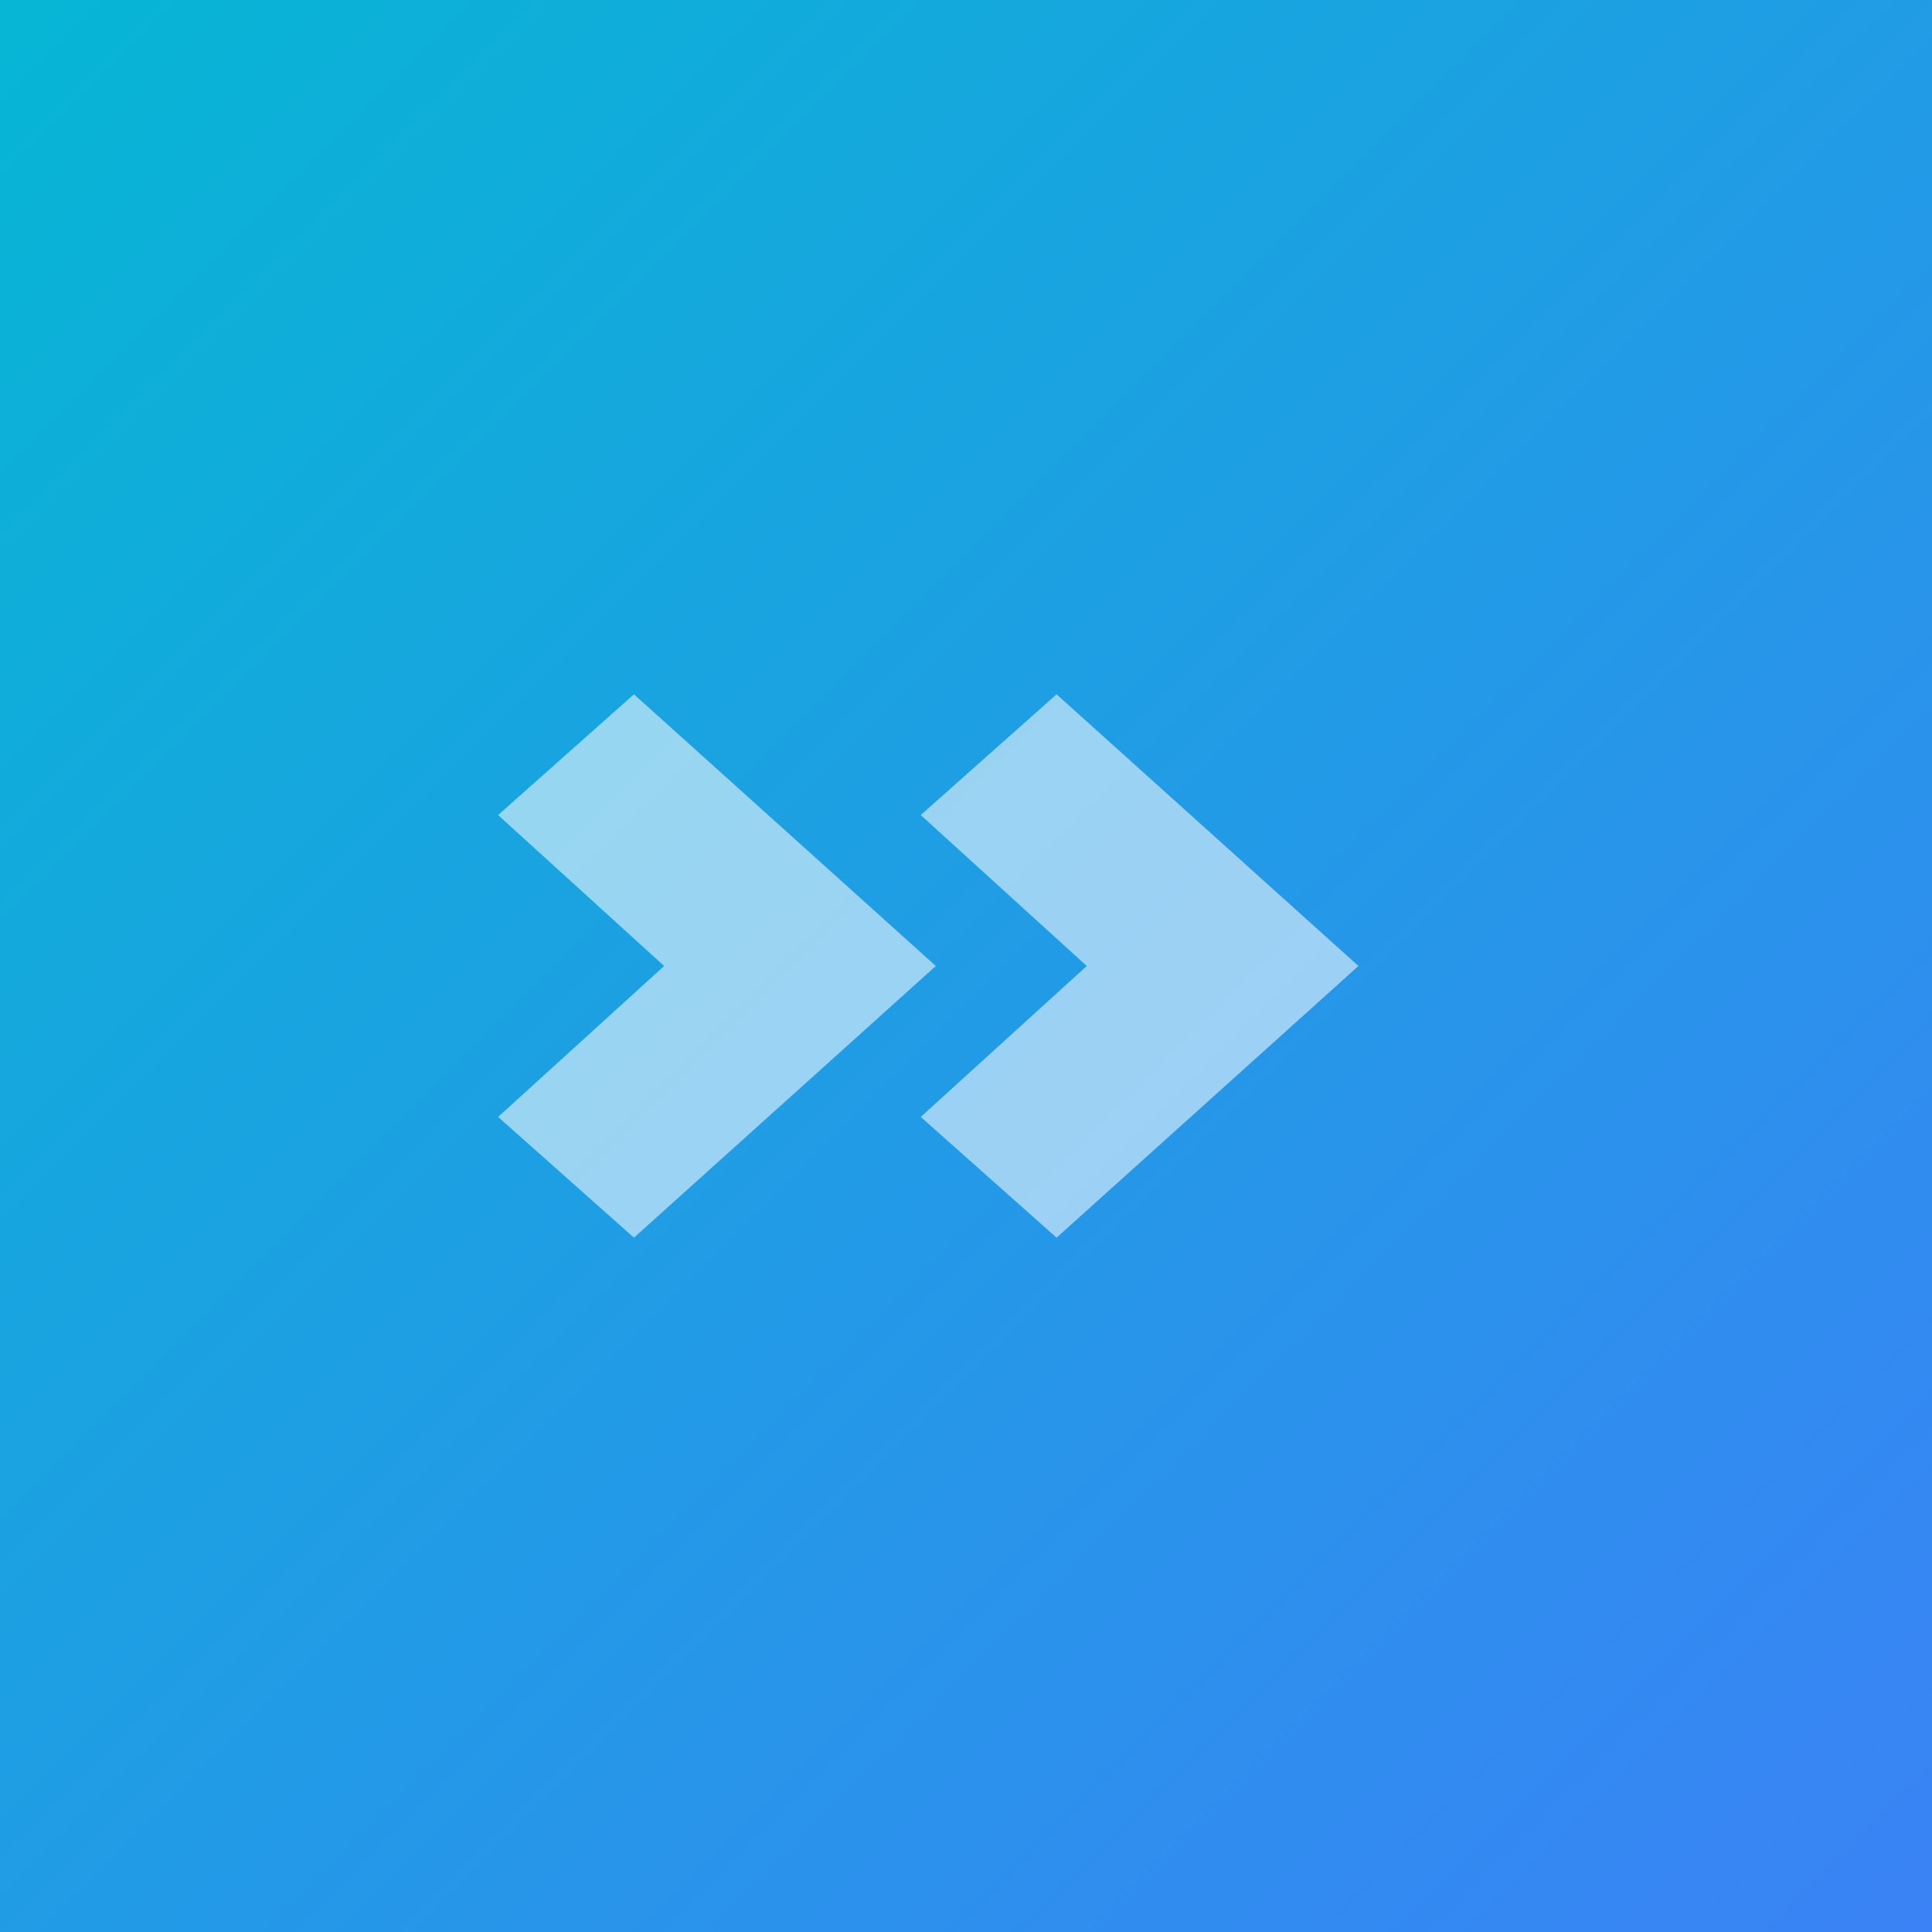
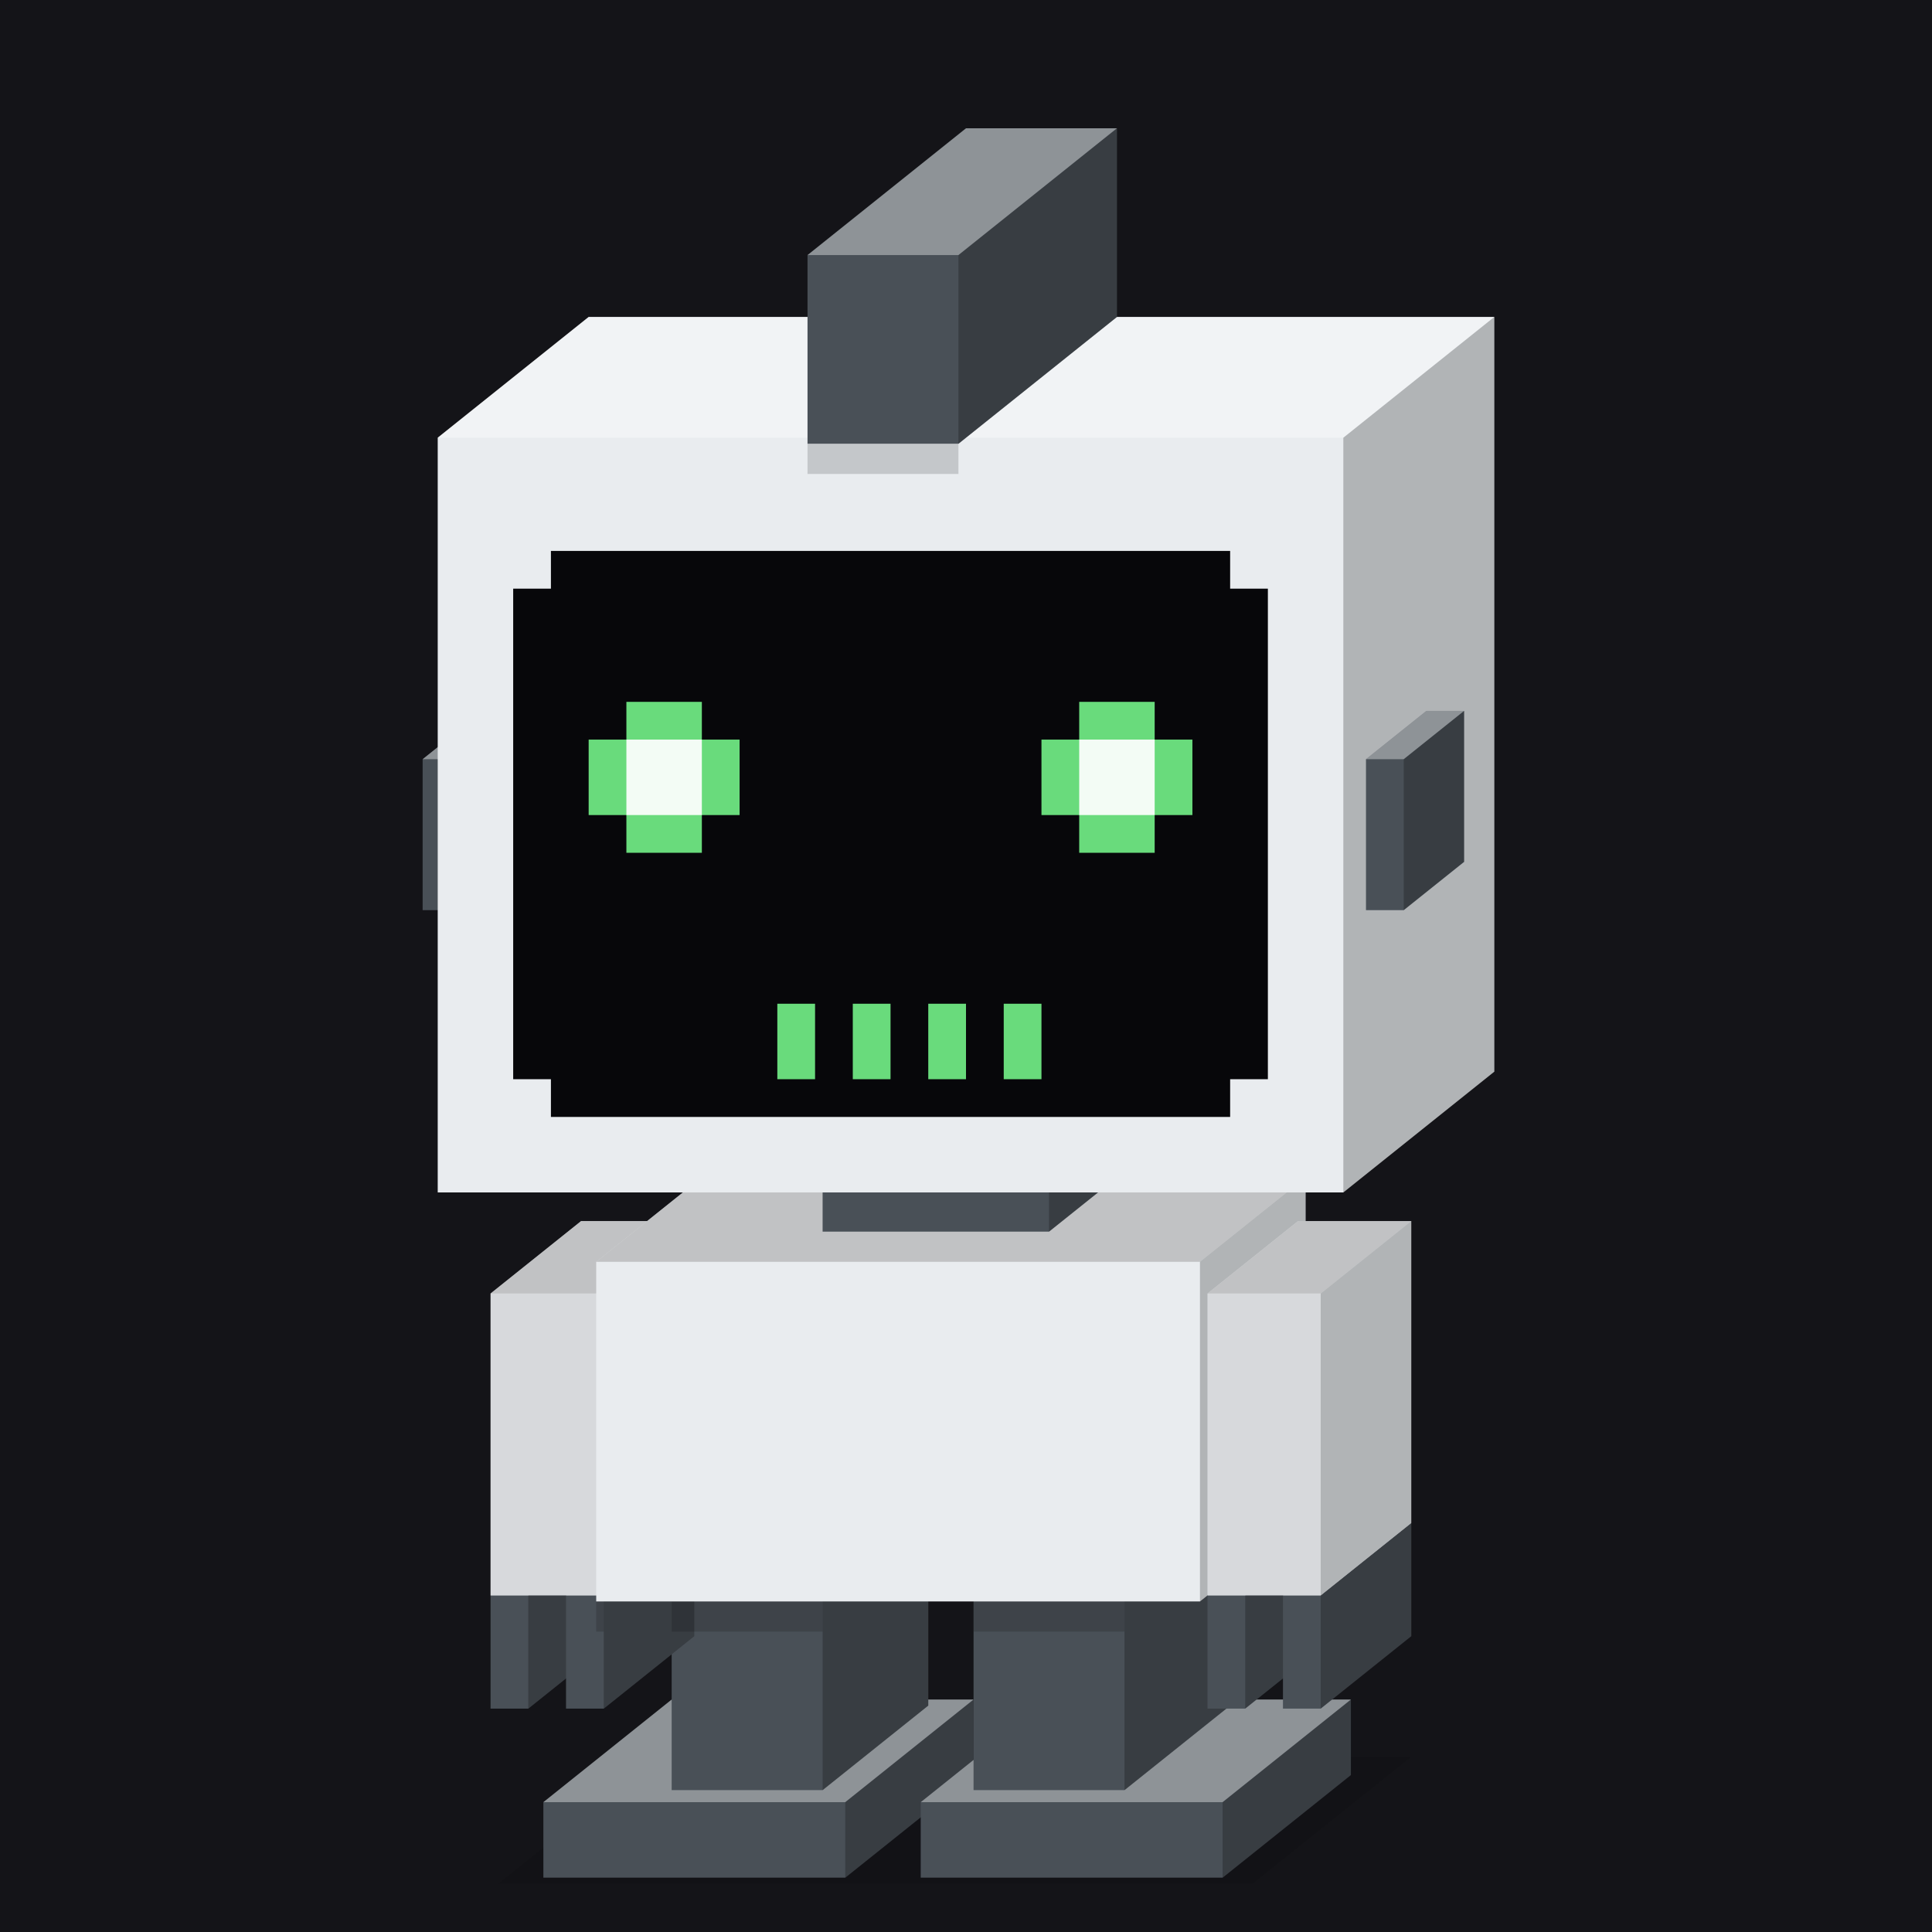
- <svg xmlns="http://www.w3.org/2000/svg" viewBox="0 0 256 256" width="256" height="256" role="img" aria-label="Avatar 09">
+ <svg xmlns="http://www.w3.org/2000/svg" viewBox="0 0 128 128" fill="none" shape-rendering="auto" aria-hidden="true">
  <defs>
-     <linearGradient id="g09" x1="0" y1="0" x2="1" y2="1">
-       <stop offset="0" stop-color="#06b6d4" />
-       <stop offset="1" stop-color="#3b82f6" />
-     </linearGradient>
+     <g id="eyes-round-f548d68f">
+       <path d="M12.5 2.5h5V5H20v5h-2.5v2.5h-5V10H10V5h2.5Z" fill="#69db7c" />
+       <path fill="#ffffff" fill-opacity=".92" d="M12.5 5h5v5h-5z" />
+       <path d="M42.5 2.5h5V5H50v5h-2.5v2.5h-5V10H40V5h2.5Z" fill="#69db7c" />
+       <path fill="#ffffff" fill-opacity=".92" d="M42.5 5h5v5h-5z" />
+     </g>
+     <g id="mouth-grill-f548d68f">
+       <path fill="#69db7c" d="M22.5 2.5H25v5h-2.5zm5 0H30v5h-2.5zm5 0H35v5h-2.5zm5 0H40v5h-2.5z" />
+     </g>
+     <g id="animation-none-f548d68f" />
+     <g id="top-fin-f548d68f">
+       <path fill="#000000" fill-opacity=".16" d="M53.5 29.4h10v2h-10z" />
+       <path d="M53.5 16.9h10v12.5h-10Zm0 0h10L74 8.5H64Zm10 0L74 8.5V21l-10.5 8.4Z" fill="#495057" />
+       <path d="M53.5 16.9h10L74 8.5H64Z" fill="#ffffff" fill-opacity=".38" />
+       <path d="M63.5 16.9 74 8.5V21l-10.5 8.4Z" fill="#000000" fill-opacity=".24" />
+     </g>
+     <clipPath id="clip-f548d68f">
+       <rect width="128" height="128" rx="0" ry="0" />
+     </clipPath>
  </defs>
-   <rect width="256" height="256" fill="url(#g09)" />
-   <g fill="rgba(255,255,255,0.55)">
-     <path d="M84 92 l40 36 l-40 36 l-18 -16 l22 -20 l-22 -20 Z" />
-     <path d="M140 92 l40 36 l-40 36 l-18 -16 l22 -20 l-22 -20 Z" />
+   <g clip-path="url(#clip-f548d68f)">
+     <rect width="128" height="128" fill="#141418" />
+     <path d="M33 124.8h50l10.5-8.4h-50Z" fill="#000000" fill-opacity=".08" />
+     <path d="M36 119.4h20v5H36Zm0 0h20l8.5-6.8h-20Zm20 0 8.5-6.8v5l-8.5 6.8Z" fill="#495057" />
+     <path d="M36 119.4h20l8.5-6.8h-20Z" fill="#ffffff" fill-opacity=".38" />
+     <path d="m56 119.4 8.5-6.8v5l-8.5 6.8Z" fill="#000000" fill-opacity=".24" />
+     <path d="M61 119.4h20v5H61Zm0 0h20l8.5-6.8h-20Zm20 0 8.5-6.8v5l-8.5 6.8Z" fill="#495057" />
+     <path d="M61 119.4h20l8.5-6.8h-20Z" fill="#ffffff" fill-opacity=".38" />
+     <path d="m81 119.4 8.5-6.8v5l-8.5 6.8Z" fill="#000000" fill-opacity=".24" />
+     <path d="M44.5 101.1h10v17.5h-10Zm0 0h10l7-5.6h-10Zm10 0 7-5.6V113l-7 5.6Z" fill="#495057" />
+     <path d="M44.5 101.1h10l7-5.6h-10Z" fill="#ffffff" fill-opacity=".38" />
+     <path d="m54.5 101.1 7-5.6V113l-7 5.6Z" fill="#000000" fill-opacity=".24" />
+     <path d="M64.5 101.1h10v17.5h-10Zm0 0h10l7-5.6h-10Zm10 0 7-5.6V113l-7 5.6Z" fill="#495057" />
+     <path d="M64.5 101.1h10l7-5.6h-10Z" fill="#ffffff" fill-opacity=".38" />
+     <path d="m74.5 101.1 7-5.6V113l-7 5.6Z" fill="#000000" fill-opacity=".24" />
+     <g class="vb-upper">
+       <path fill="#000000" fill-opacity=".16" d="M64.5 106.1h10v2h-10z" />
+       <path d="M32.5 105.7H35v7.5h-2.5Zm0 0H35l6-4.8h-2.5Zm2.5 0 6-4.8v7.5l-6 4.8Z" fill="#495057" />
+       <path d="M32.5 105.7H35l6-4.8h-2.5Z" fill="#ffffff" fill-opacity=".38" />
+       <path d="m35 105.7 6-4.8v7.5l-6 4.8Z" fill="#000000" fill-opacity=".24" />
+       <path d="M37.5 105.7H40v7.5h-2.5Zm0 0H40l6-4.8h-2.5Zm2.5 0 6-4.8v7.5l-6 4.8Z" fill="#495057" />
+       <path d="M37.5 105.7H40l6-4.8h-2.5Z" fill="#ffffff" fill-opacity=".38" />
+       <path d="m40 105.7 6-4.8v7.5l-6 4.8Z" fill="#000000" fill-opacity=".24" />
+       <path fill="#000000" fill-opacity=".16" d="M39.5 106.1h.5v2h-.5z" />
+       <path d="M32.5 85.7H40v20h-7.5Zm0 0H40l6-4.8h-7.5Z" fill="#e9ecef" />
+       <path d="M32.5 85.7H40l6-4.8h-7.5Z" fill="#ffffff" fill-opacity=".38" />
+       <path d="M32.5 85.7H40v20h-7.5Z" fill="#000000" fill-opacity=".08" />
+       <path d="M32.5 85.7H40l6-4.8h-7.5Z" fill="#000000" fill-opacity=".2" />
+       <path fill="#000000" fill-opacity=".16" d="M44.5 106.1h10v2h-10z" />
+       <path d="M39.5 83.6h40v22.5h-40Zm0 0h40l7-5.6h-40Zm40 0 7-5.6v22.5l-7 5.6Z" fill="#e9ecef" />
+       <path d="M39.5 83.6h40l7-5.6h-40Z" fill="#ffffff" fill-opacity=".38" />
+       <path d="m79.5 83.6 7-5.6v22.5l-7 5.6Z" fill="#000000" fill-opacity=".24" />
+       <path d="M39.5 83.6h40l7-5.6h-40Z" fill="#000000" fill-opacity=".2" />
+       <path d="M80 105.7h2.5v7.5H80Zm0 0h2.5l6-4.8H86Zm2.5 0 6-4.8v7.5l-6 4.8Z" fill="#495057" />
+       <path d="M80 105.7h2.5l6-4.8H86Z" fill="#ffffff" fill-opacity=".38" />
+       <path d="m82.5 105.7 6-4.8v7.5l-6 4.8Z" fill="#000000" fill-opacity=".24" />
+       <path d="M85 105.7h2.5v7.5H85Zm0 0h2.5l6-4.8H91Zm2.5 0 6-4.8v7.5l-6 4.8Z" fill="#495057" />
+       <path d="M85 105.7h2.5l6-4.8H91Z" fill="#ffffff" fill-opacity=".38" />
+       <path d="m87.5 105.7 6-4.8v7.5l-6 4.8Z" fill="#000000" fill-opacity=".24" />
+       <path d="M80 85.7h7.5v20H80Zm0 0h7.5l6-4.8H86Zm7.5 0 6-4.8v20l-6 4.8Z" fill="#e9ecef" />
+       <path d="M80 85.7h7.5l6-4.8H86Z" fill="#ffffff" fill-opacity=".38" />
+       <path d="m87.5 85.7 6-4.8v20l-6 4.8Z" fill="#000000" fill-opacity=".24" />
+       <path d="M80 85.7h7.5v20H80Z" fill="#000000" fill-opacity=".08" />
+       <path d="M80 85.7h7.5l6-4.8H86Z" fill="#000000" fill-opacity=".2" />
+       <path d="M54.5 71.6h15v10h-15Zm0 0h15l4-3.2h-15Zm15 0 4-3.2v10l-4 3.2Z" fill="#495057" />
+       <path d="M54.5 71.6h15l4-3.2h-15Z" fill="#ffffff" fill-opacity=".38" />
+       <path d="m69.5 71.6 4-3.2v10l-4 3.2Z" fill="#000000" fill-opacity=".24" />
+       <g class="vb-head">
+         <path d="M28 50.3h2.5v10H28Zm0 0h2.5l4-3.2H32Z" fill="#495057" />
+         <path d="M28 50.3h2.5l4-3.2H32Z" fill="#ffffff" fill-opacity=".38" />
+         <path d="M29 29h60v50H29Zm0 0h60l10-8H39Zm60 0 10-8v50l-10 8Z" fill="#e9ecef" />
+         <path d="M29 29h60l10-8H39Z" fill="#ffffff" fill-opacity=".38" />
+         <path d="m89 29 10-8v50l-10 8Z" fill="#000000" fill-opacity=".24" />
+         <path d="M36.5 36.5h45V39H84v32.5h-2.5V74h-45v-2.5H34V39h2.5Z" fill="#07070a" />
+         <path d="M90.5 50.3H93v10h-2.5Zm0 0H93l4-3.2h-2.5Zm2.5 0 4-3.2v10l-4 3.2Z" fill="#495057" />
+         <path d="M90.5 50.3H93l4-3.2h-2.5Z" fill="#ffffff" fill-opacity=".38" />
+         <path d="m93 50.3 4-3.2v10l-4 3.2Z" fill="#000000" fill-opacity=".24" />
+         <use transform="translate(29 44)" href="#eyes-round-f548d68f" />
+         <use transform="translate(29 64)" href="#mouth-grill-f548d68f" />
+         <use href="#animation-none-f548d68f" />
+         <use href="#top-fin-f548d68f" />
+       </g>
+     </g>
  </g>
</svg>
